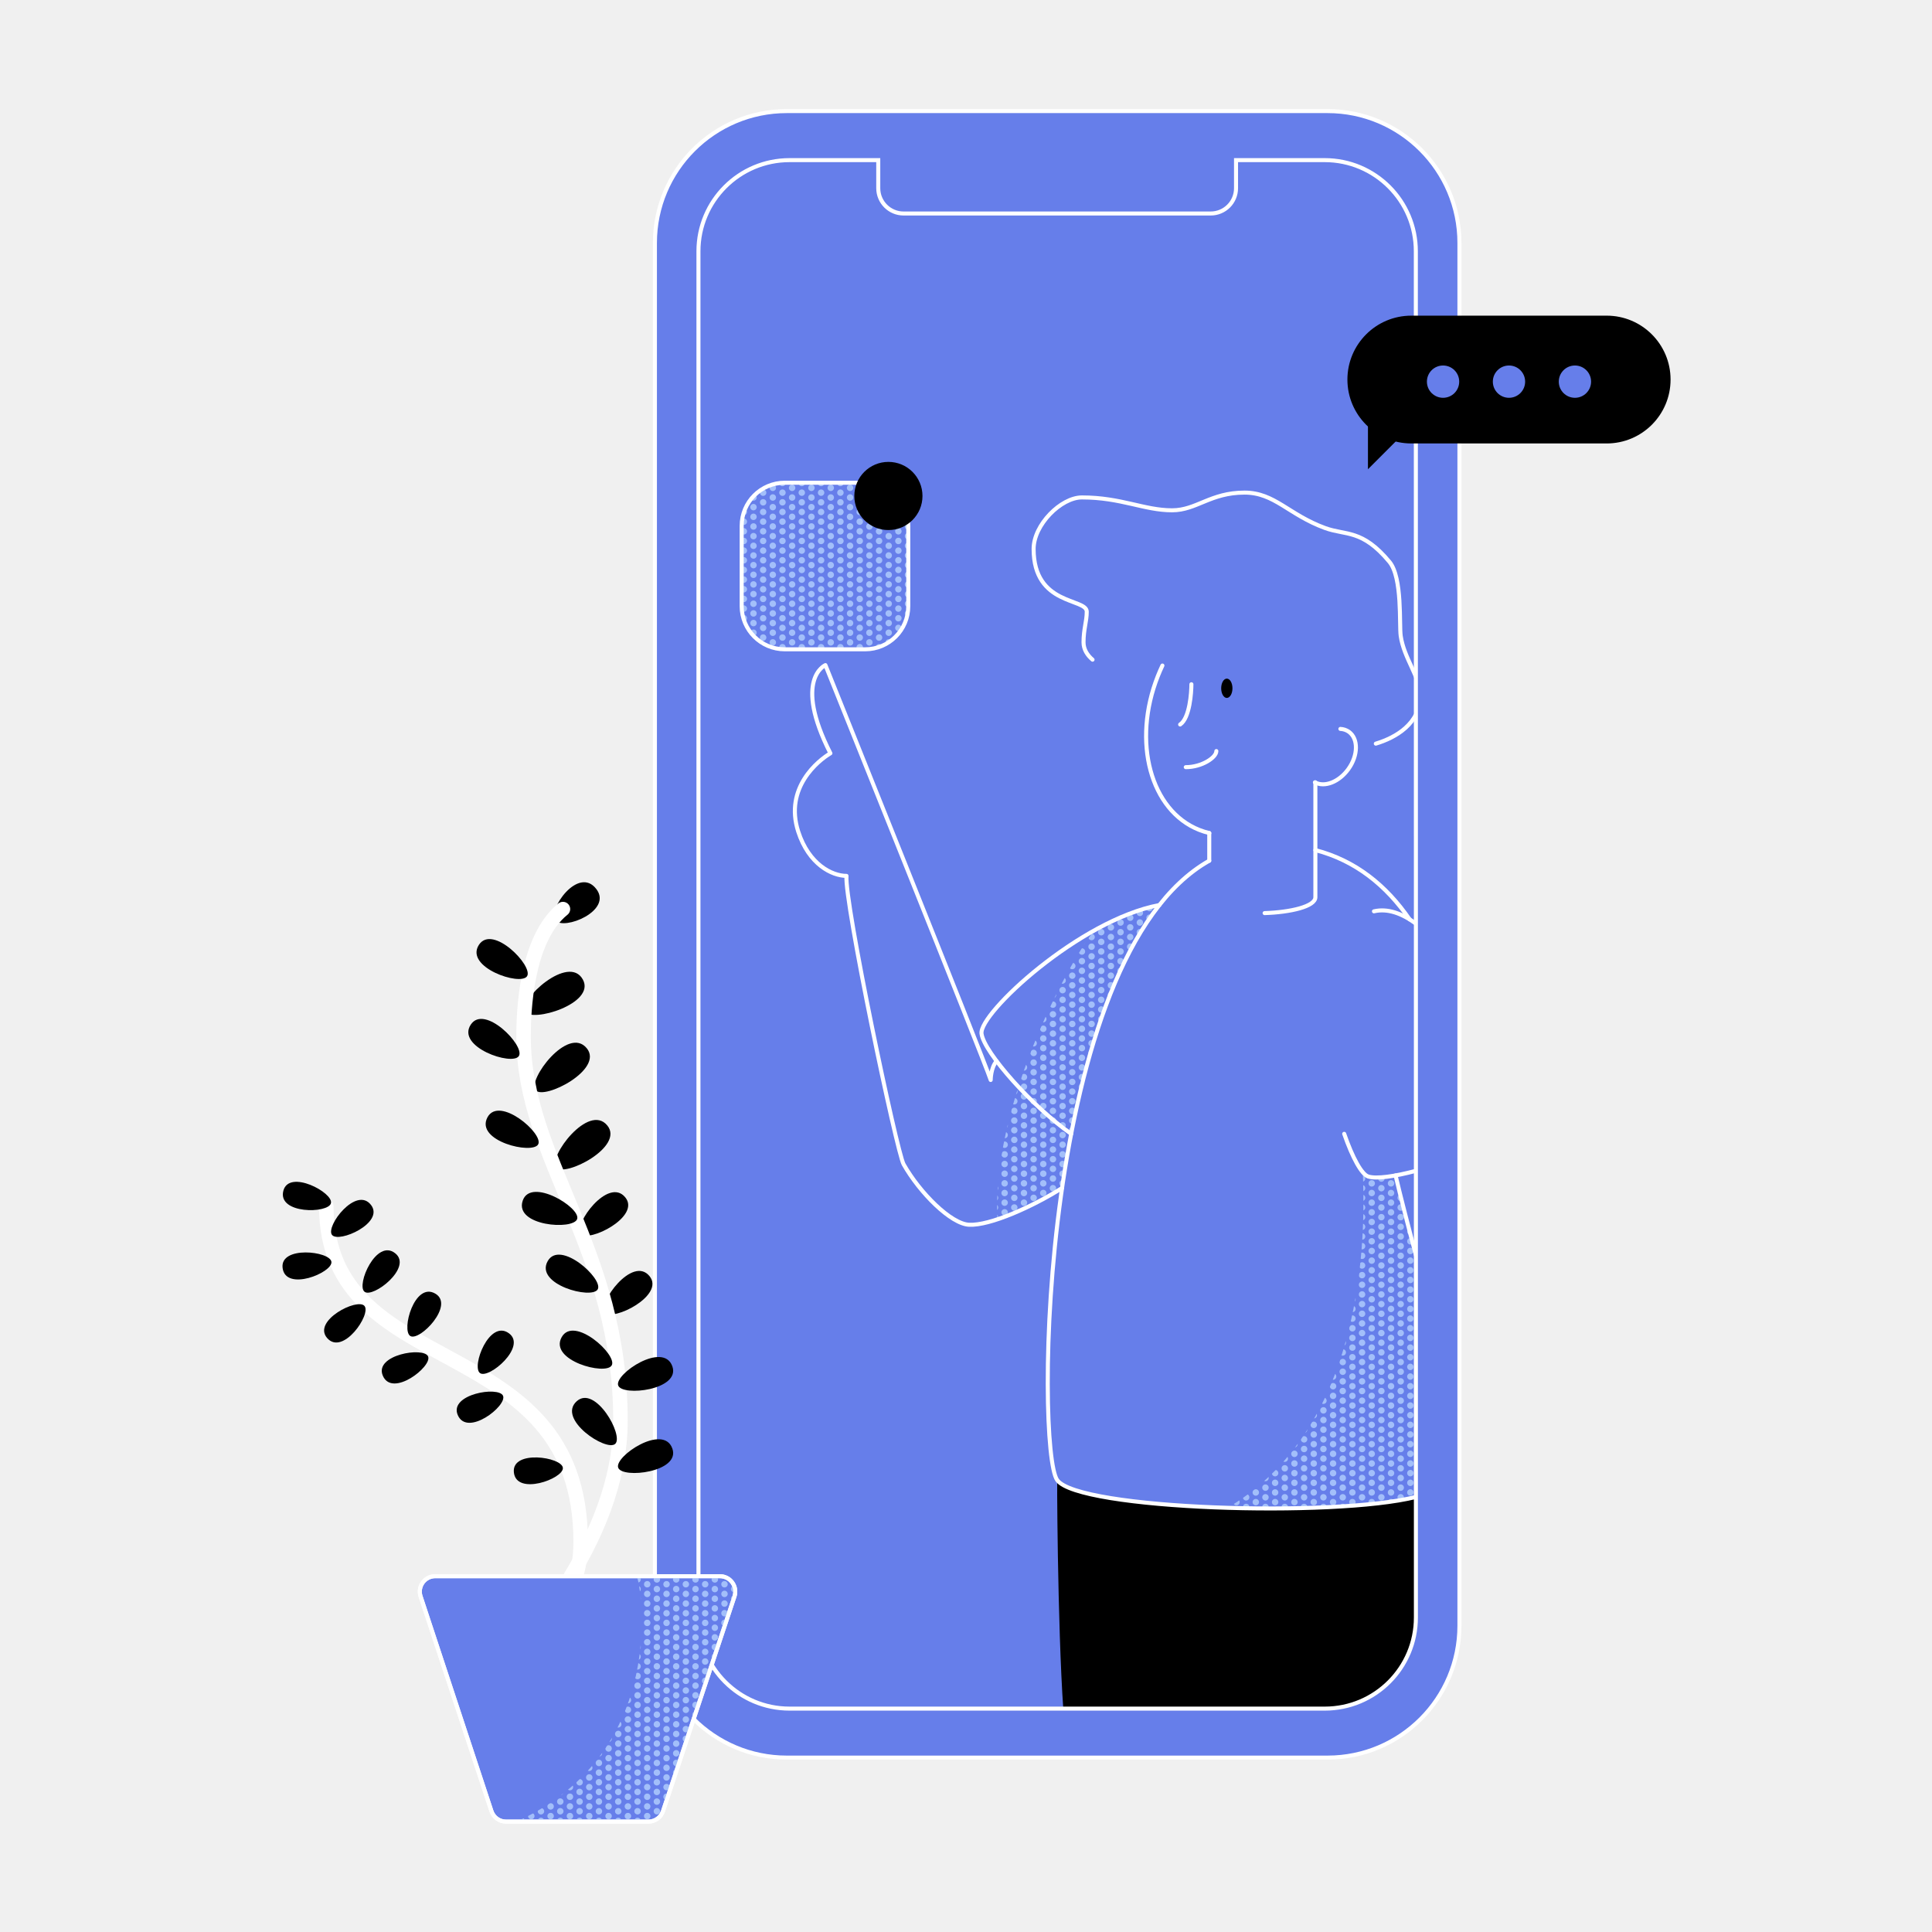
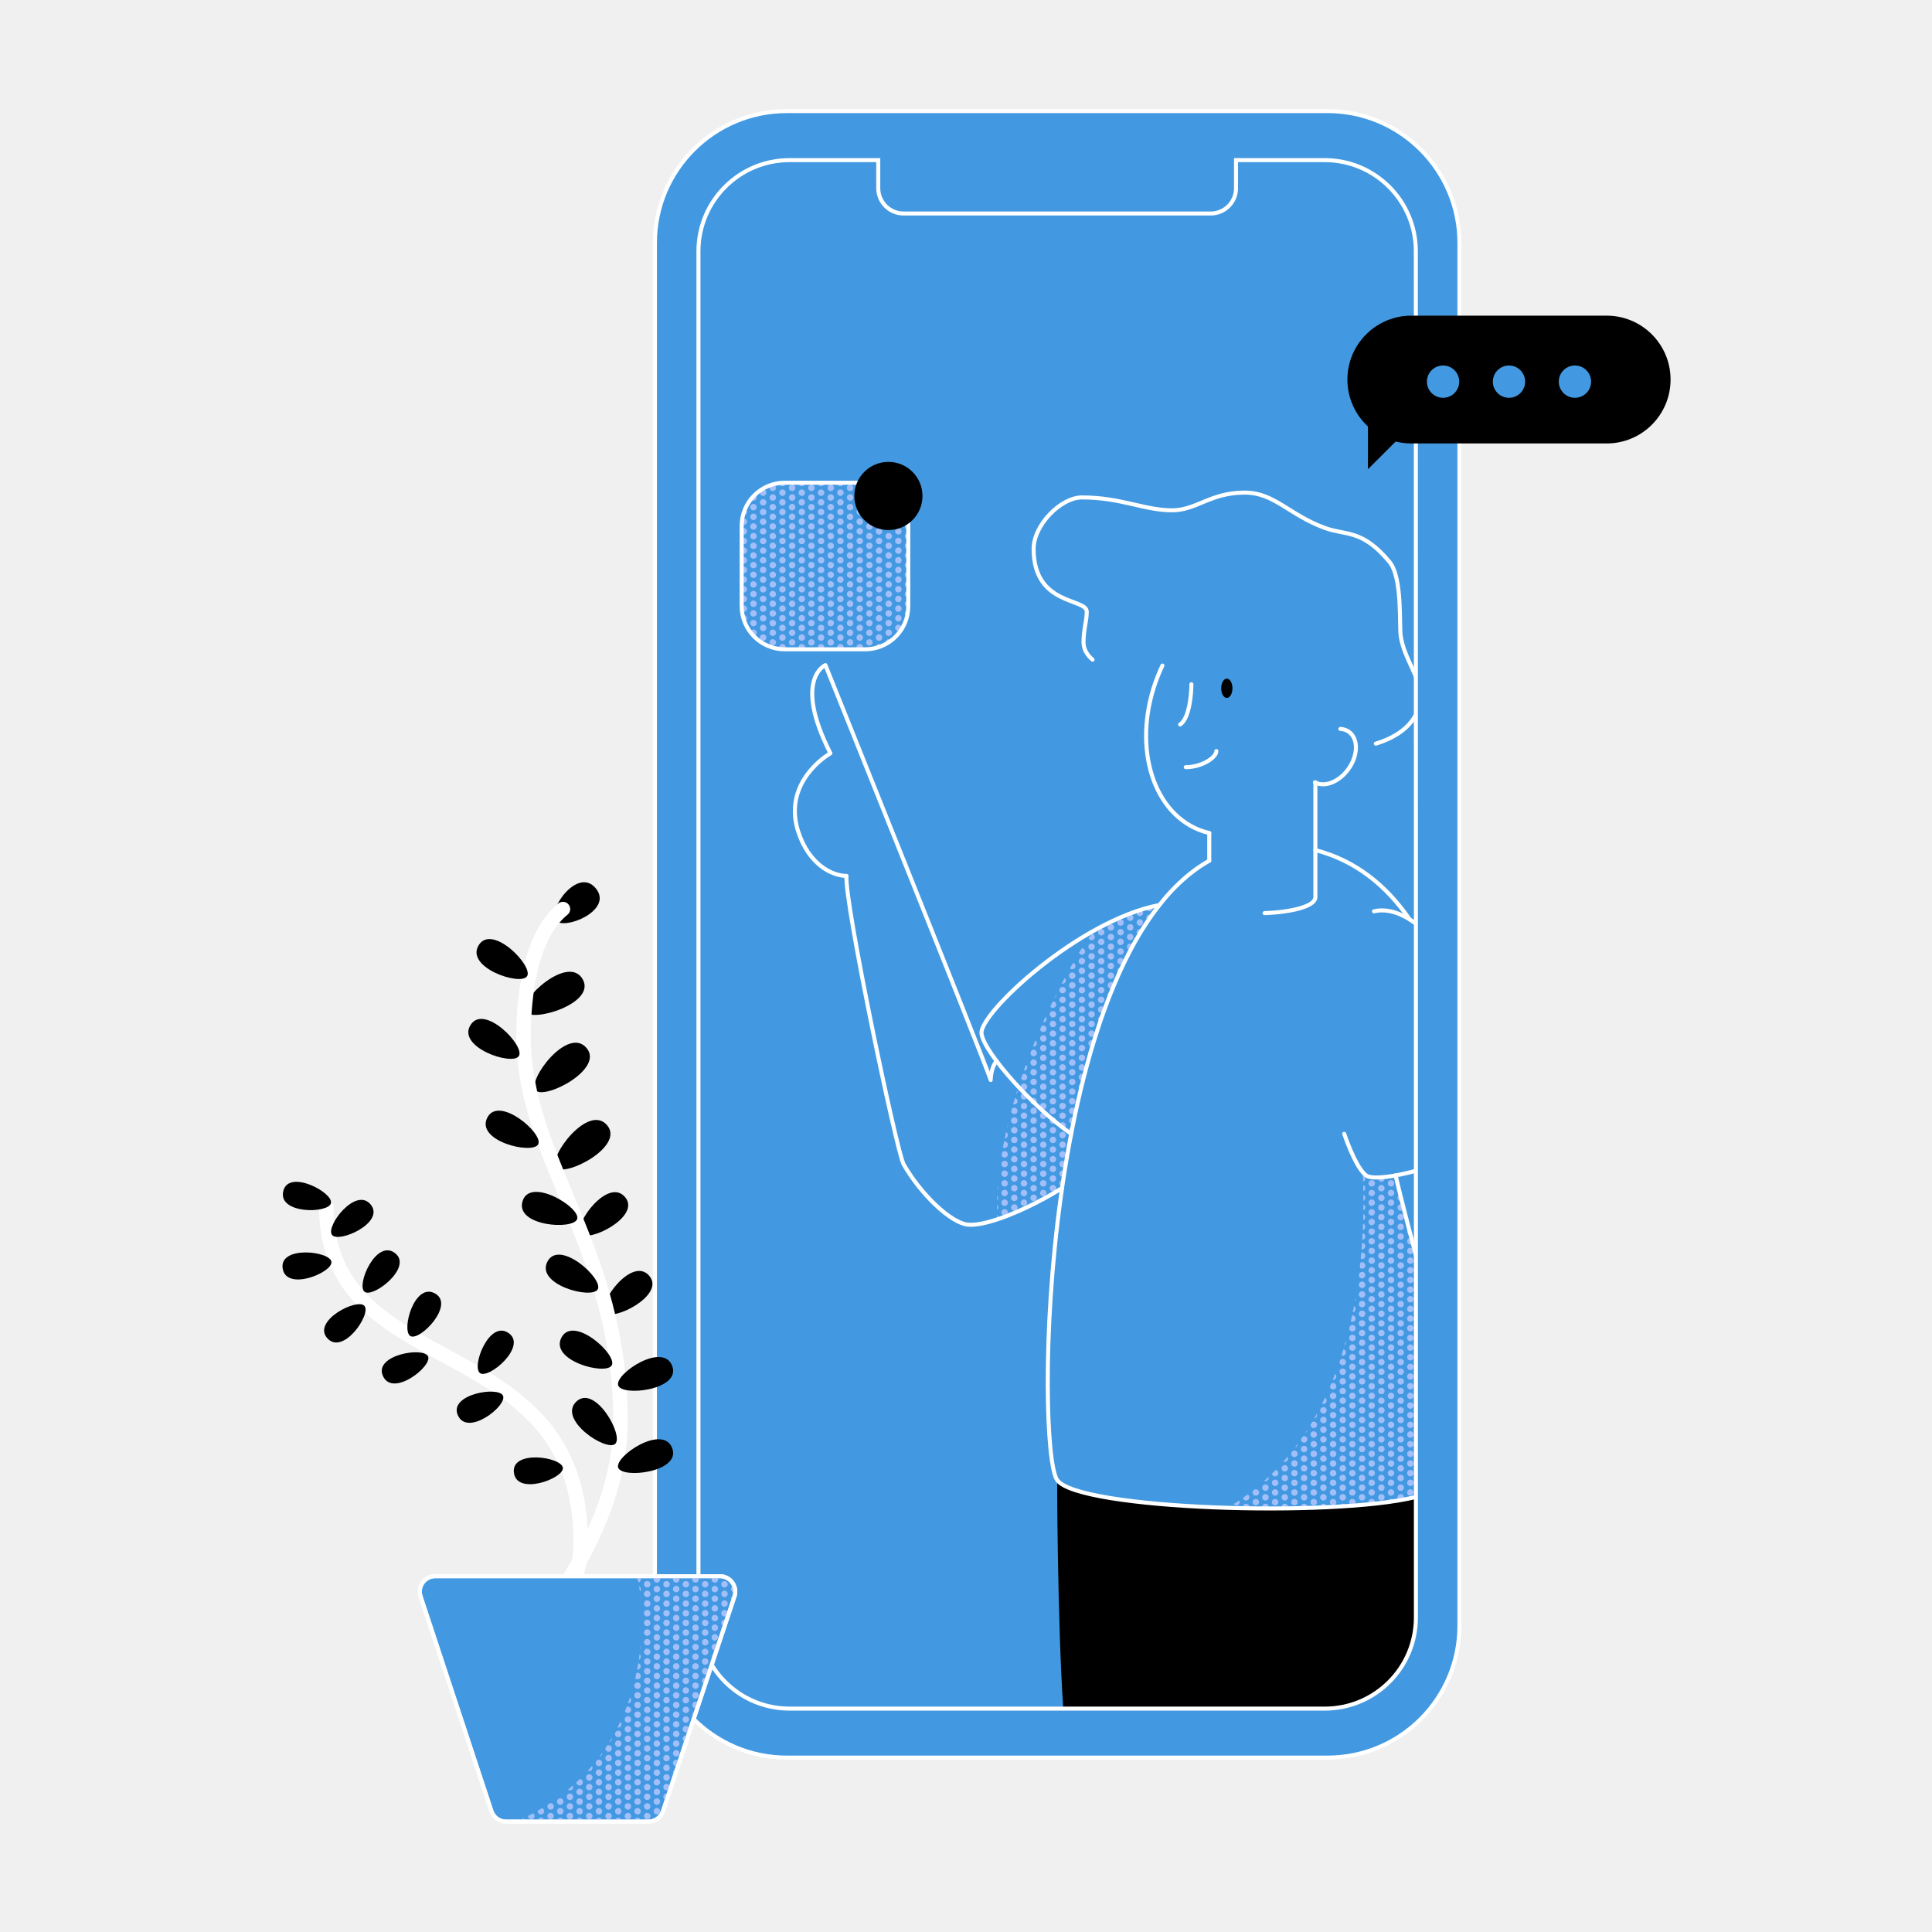
<svg xmlns="http://www.w3.org/2000/svg" viewBox="0 0 1200 1200">
  <defs>
-     <style>.cls-1,.cls-5,.cls-6,.cls-9{fill:none;}.cls-2{fill:#A3BFFA;}.cls-10,.cls-3,.cls-8{fill:#667EEA;}.cls-4,.cls-7{fill:url(#New_Pattern);}.cls-10,.cls-5,.cls-6,.cls-7,.cls-8,.cls-9{stroke:#fff;}.cls-10,.cls-5,.cls-6,.cls-9{stroke-linecap:round;}.cls-5{stroke-linejoin:round;}.cls-10,.cls-5,.cls-6,.cls-7,.cls-8{stroke-width:2.5px;}.cls-10,.cls-6,.cls-7,.cls-8,.cls-9{stroke-miterlimit:10;}.cls-9{stroke-width:9px;}</style>
+     <style>.cls-1,.cls-5,.cls-6,.cls-9{fill:none;}.cls-2{fill:#A3BFFA;}.cls-10,.cls-3,.cls-8{fill:#4299E1;}.cls-4,.cls-7{fill:url(#New_Pattern);}.cls-10,.cls-5,.cls-6,.cls-7,.cls-8,.cls-9{stroke:#fff;}.cls-10,.cls-5,.cls-6,.cls-9{stroke-linecap:round;}.cls-5{stroke-linejoin:round;}.cls-10,.cls-5,.cls-6,.cls-7,.cls-8{stroke-width:2.5px;}.cls-10,.cls-6,.cls-7,.cls-8,.cls-9{stroke-miterlimit:10;}.cls-9{stroke-width:9px;}</style>
    <pattern id="New_Pattern" data-name="New Pattern" width="12" height="12" patternUnits="userSpaceOnUse" viewBox="0 0 12 12">
      <rect class="cls-1" width="12" height="12" />
      <circle class="cls-2" cx="12" cy="9" r="2" />
      <circle class="cls-2" cx="6" cy="12" r="2" />
      <circle class="cls-2" cy="9" r="2" />
      <circle class="cls-2" cx="12" cy="3" r="2" />
      <circle class="cls-2" cx="6" cy="6" r="2" />
      <circle class="cls-2" cy="3" r="2" />
      <circle class="cls-2" cx="6" r="2" />
    </pattern>
  </defs>
  <g id="Vector">
    <path class="cls-3" d="M879.44,577v427.66a56.59,56.59,0,0,1-56.59,56.59H490.41a56.59,56.59,0,0,1-56.59-56.59V156.05a56.59,56.59,0,0,1,56.59-56.59H822.85a56.59,56.59,0,0,1,56.59,56.59V577" />
    <path class="cls-4" d="M680.74,577.3c-6.74,3.7-64.8,100.28-61.27,179.49C628.53,754.21,650,743,650,743l9.78-5.84,6.15-33.84L674,665l15-48,18-35,14-20-13,4Z" />
    <path class="cls-4" d="M846.5,726.5c0,.53,0,1.23,0,2.1.64,22.3,7.39,154-84,207.9,41,46,108,5,108,5l9-10v-157l-2-4-11-40-14,1Z" />
    <path d="M797.6,1079.23,724.09,977.48S676,934,656.65,919.32c-.17,15,.81,122.6,5.38,159.91Z" />
    <path d="M865.8,1062.92h13.64V929C845,940,678,941,656.65,919.32c0,1.68,32.05,88.62,89.71,155.95H865.8Z" />
    <path class="cls-5" d="M619,659.1c-3.64,4-3.66,11.7-3.66,11.7-4.48-13.43-102.66-257.69-102.66-257.69s-20.33,8.62,3.1,54.78c-7.58,4.48-28.73,21.39-20,48.58,6.58,20.44,21,27.56,30,27.56-1.55,15.35,31.23,171.63,35.48,179.14,10,17.66,29.3,37,40.65,37.55,13,.65,39.58-11.33,57.73-22.8" />
    <path class="cls-6" d="M720.1,562.15C670.68,571.35,608,629.46,609.64,642c1.53,11.83,32.27,46,55.7,62.26" />
    <path class="cls-6" d="M751.09,534.61c-106,59.77-108,366-94.44,384.71,13.28,18.4,171.8,23.22,222.79,10.47" />
    <path class="cls-6" d="M875.55,571.05C861,549.87,841.85,534.46,817,528" />
    <path class="cls-6" d="M866.82,730.08c2.68,11.49,8.18,33,13.68,53.42" />
    <path class="cls-6" d="M834.91,704.24c5.16,14.88,10.82,25.18,14.9,26.5,5,1.61,16.37,0,29.63-3.53" />
    <path class="cls-6" d="M879.44,573.68c-8.77-6.44-17.63-9.6-26.05-7.64" />
    <path class="cls-6" d="M751.09,534.61V517.43" />
    <path class="cls-6" d="M817,485.92v71.37c0,5.78-15.53,9.35-31.52,9.85" />
    <path class="cls-6" d="M816.71,485.92c6,3.29,15.06-.22,20.83-8.28,6.09-8.51,6.21-18.85.27-23.11a9.94,9.94,0,0,0-5.27-1.79" />
    <path class="cls-6" d="M722,413.38q-1.51,3.21-2.85,6.57c-16.12,40.77-4.59,83.54,25.75,95.53a44.4,44.4,0,0,0,6.23,1.95" />
    <path class="cls-6" d="M854.54,461.89c12.27-3.67,27.68-12.42,27.68-30,0-11-10.27-23.1-12.22-36.93-1-7,1.18-36.15-7-46-17-20.43-27-16.25-40-21-22.64-8.28-31.31-22-50-22-21.22,0-29.81,11-45,11-17.37,0-31.62-8-56-8-13,0-30,17-30,32,0,35.46,33,30.38,33,39,0,6-2,10.76-2,19,0,4.37,2.32,8,5.6,10.77" />
    <rect class="cls-7" x="460.67" y="299.83" width="103.47" height="103.47" rx="26.78" ry="26.78" />
    <circle cx="551.8" cy="308.06" r="21.17" />
    <path class="cls-8" d="M824.56,69H488.7a81.92,81.92,0,0,0-81.92,81.92v858.84a81.92,81.92,0,0,0,81.92,81.92H824.56a81.92,81.92,0,0,0,81.92-81.92V150.92A81.92,81.92,0,0,0,824.56,69Zm54.88,508v427.66a56.59,56.59,0,0,1-56.59,56.59H490.41a56.59,56.59,0,0,1-56.59-56.59V156.05a56.59,56.59,0,0,1,56.59-56.59H545.5v17.43a15.72,15.72,0,0,0,15.72,15.72H752a15.72,15.72,0,0,0,15.72-15.72V99.46h55.09a56.59,56.59,0,0,1,56.59,56.59Z" />
    <rect x="836.9" y="196.06" width="200.72" height="79.38" rx="39.69" ry="39.69" />
    <polygon points="884.08 256.99 849.66 222.52 849.66 291.46 884.08 256.99" />
    <circle class="cls-3" cx="896.31" cy="237.05" r="10.03" />
    <circle class="cls-3" cx="937.26" cy="237.05" r="10.03" />
    <circle class="cls-3" cx="978.22" cy="237.05" r="10.03" />
    <path class="cls-9" d="M357.51,979.3c2-5.72,3.15-12.81,3.15-21.7,0-133.5-158-97.54-158-208.4" />
    <path d="M230.45,748.43C239,759.58,210.3,772.37,206.2,767S221.29,736.49,230.45,748.43Z" />
    <path d="M370.36,552.16c10.42,13.57-20.37,26-25.36,19.47S359.21,537.63,370.36,552.16Z" />
    <path d="M362,608.37c8.29,15-32,27.07-36,19.9S353.16,592.34,362,608.37Z" />
    <path d="M364.43,651.07c10.86,13.22-26.57,32.4-31.77,26.07S352.82,636.91,364.43,651.07Z" />
    <path d="M377.2,699.05c10.86,13.23-26.57,32.41-31.77,26.08S365.59,684.9,377.2,699.05Z" />
    <path d="M388.35,743.68c9.87,12-22.86,28.4-27.59,22.64S377.78,730.8,388.35,743.68Z" />
    <path d="M403.4,792.6c9.87,12-22.86,28.39-27.59,22.63S392.83,779.72,403.4,792.6Z" />
    <path d="M176,739.6c3.57-13.59,31.27,1.25,29.56,7.76S172.19,754.16,176,739.6Z" />
    <path d="M175.53,787.55c-1.75-13.94,29.48-10.48,30.32-3.8S177.4,802.48,175.53,787.55Z" />
    <path d="M203.12,831C194,820.26,222,806,226.38,811.14S212.87,842.41,203.12,831Z" />
    <path d="M237.77,854.45c-5.49-12.94,25.51-18.12,28.13-11.92S243.63,868.3,237.77,854.45Z" />
    <path d="M284.31,878.88c-5.48-12.94,25.51-18.12,28.14-11.92S290.18,892.73,284.31,878.88Z" />
    <path d="M319.16,914.33c-1.21-14,29.87-9.33,30.45-2.62S320.45,929.32,319.16,914.33Z" />
    <path d="M245.49,778.45c11,8.77-13.83,28.07-19.08,23.87S233.73,769.05,245.49,778.45Z" />
    <path d="M270.42,803.52c12.1,7.15-9.74,29.74-15.54,26.32S257.47,795.87,270.42,803.52Z" />
    <path d="M316.09,828.12c11.38,8.25-12.5,28.69-17.95,24.73S303.91,819.28,316.09,828.12Z" />
    <path class="cls-9" d="M354.57,979c13.87-22.9,30.81-57.46,30.81-96.56,0-107.8-60.19-161.8-60.19-238.8,0-14.56,1.32-60.42,24.47-79" />
    <path class="cls-10" d="M402.75,1131.43H314.31a9.55,9.55,0,0,1-9.08-6.56l-44-133.32A9.57,9.57,0,0,1,270.35,979H447.12a9.57,9.57,0,0,1,9.08,12.59l-44.38,133.31A9.56,9.56,0,0,1,402.75,1131.43Z" />
    <path class="cls-4" d="M395.53,979.3c2.47,3.7,21.15,108.57-74.69,152.13,26.32-.86,33.16.57,33.16.57h50l8-5,19-57,13.54-42L457,989l-3-7.11L448,978Z" />
    <path d="M417.61,848.65c5.18,14.68-31.18,18.9-33.65,11.87S412.07,832.94,417.61,848.65Z" />
    <path d="M358.19,870.35c11.54-10.43,29.45,21.48,23.92,26.48S345.83,881.52,358.19,870.35Z" />
    <path d="M348.89,830.49c7.65-13.55,34.73,11.06,31.07,17.55S340.7,845,348.89,830.49Z" />
    <path d="M340.19,783.29c7.65-13.55,34.74,11.06,31.07,17.54S332,797.79,340.19,783.29Z" />
    <path d="M324.67,745.75c5-14.75,36.2,4.35,33.81,11.41S319.34,761.53,324.67,745.75Z" />
    <path d="M302.74,694.05c7.28-13.76,35,10.1,31.55,16.68S295,708.77,302.74,694.05Z" />
    <path d="M292.39,636.43c8.51-13,33.95,13.28,29.87,19.52S283.28,650.37,292.39,636.43Z" />
    <path d="M297.48,586.84c8.51-13,33.95,13.28,29.88,19.52S288.37,600.78,297.48,586.84Z" />
    <path d="M417.61,899.73c5.18,14.67-31.18,18.89-33.65,11.86S412.07,884,417.61,899.73Z" />
    <path class="cls-6" d="M740,425c0,5-1,21-7,25" />
    <path class="cls-6" d="M736.5,476.5c10,0,19-6,19-10" />
    <ellipse cx="762" cy="427.5" rx="3.5" ry="6" />
    <path class="cls-6" d="M402.75,1131.43H314.31a9.55,9.55,0,0,1-9.08-6.56l-44-133.32A9.57,9.57,0,0,1,270.35,979H447.12a9.57,9.57,0,0,1,9.08,12.59l-44.38,133.31A9.56,9.56,0,0,1,402.75,1131.43Z" />
  </g>
</svg>
